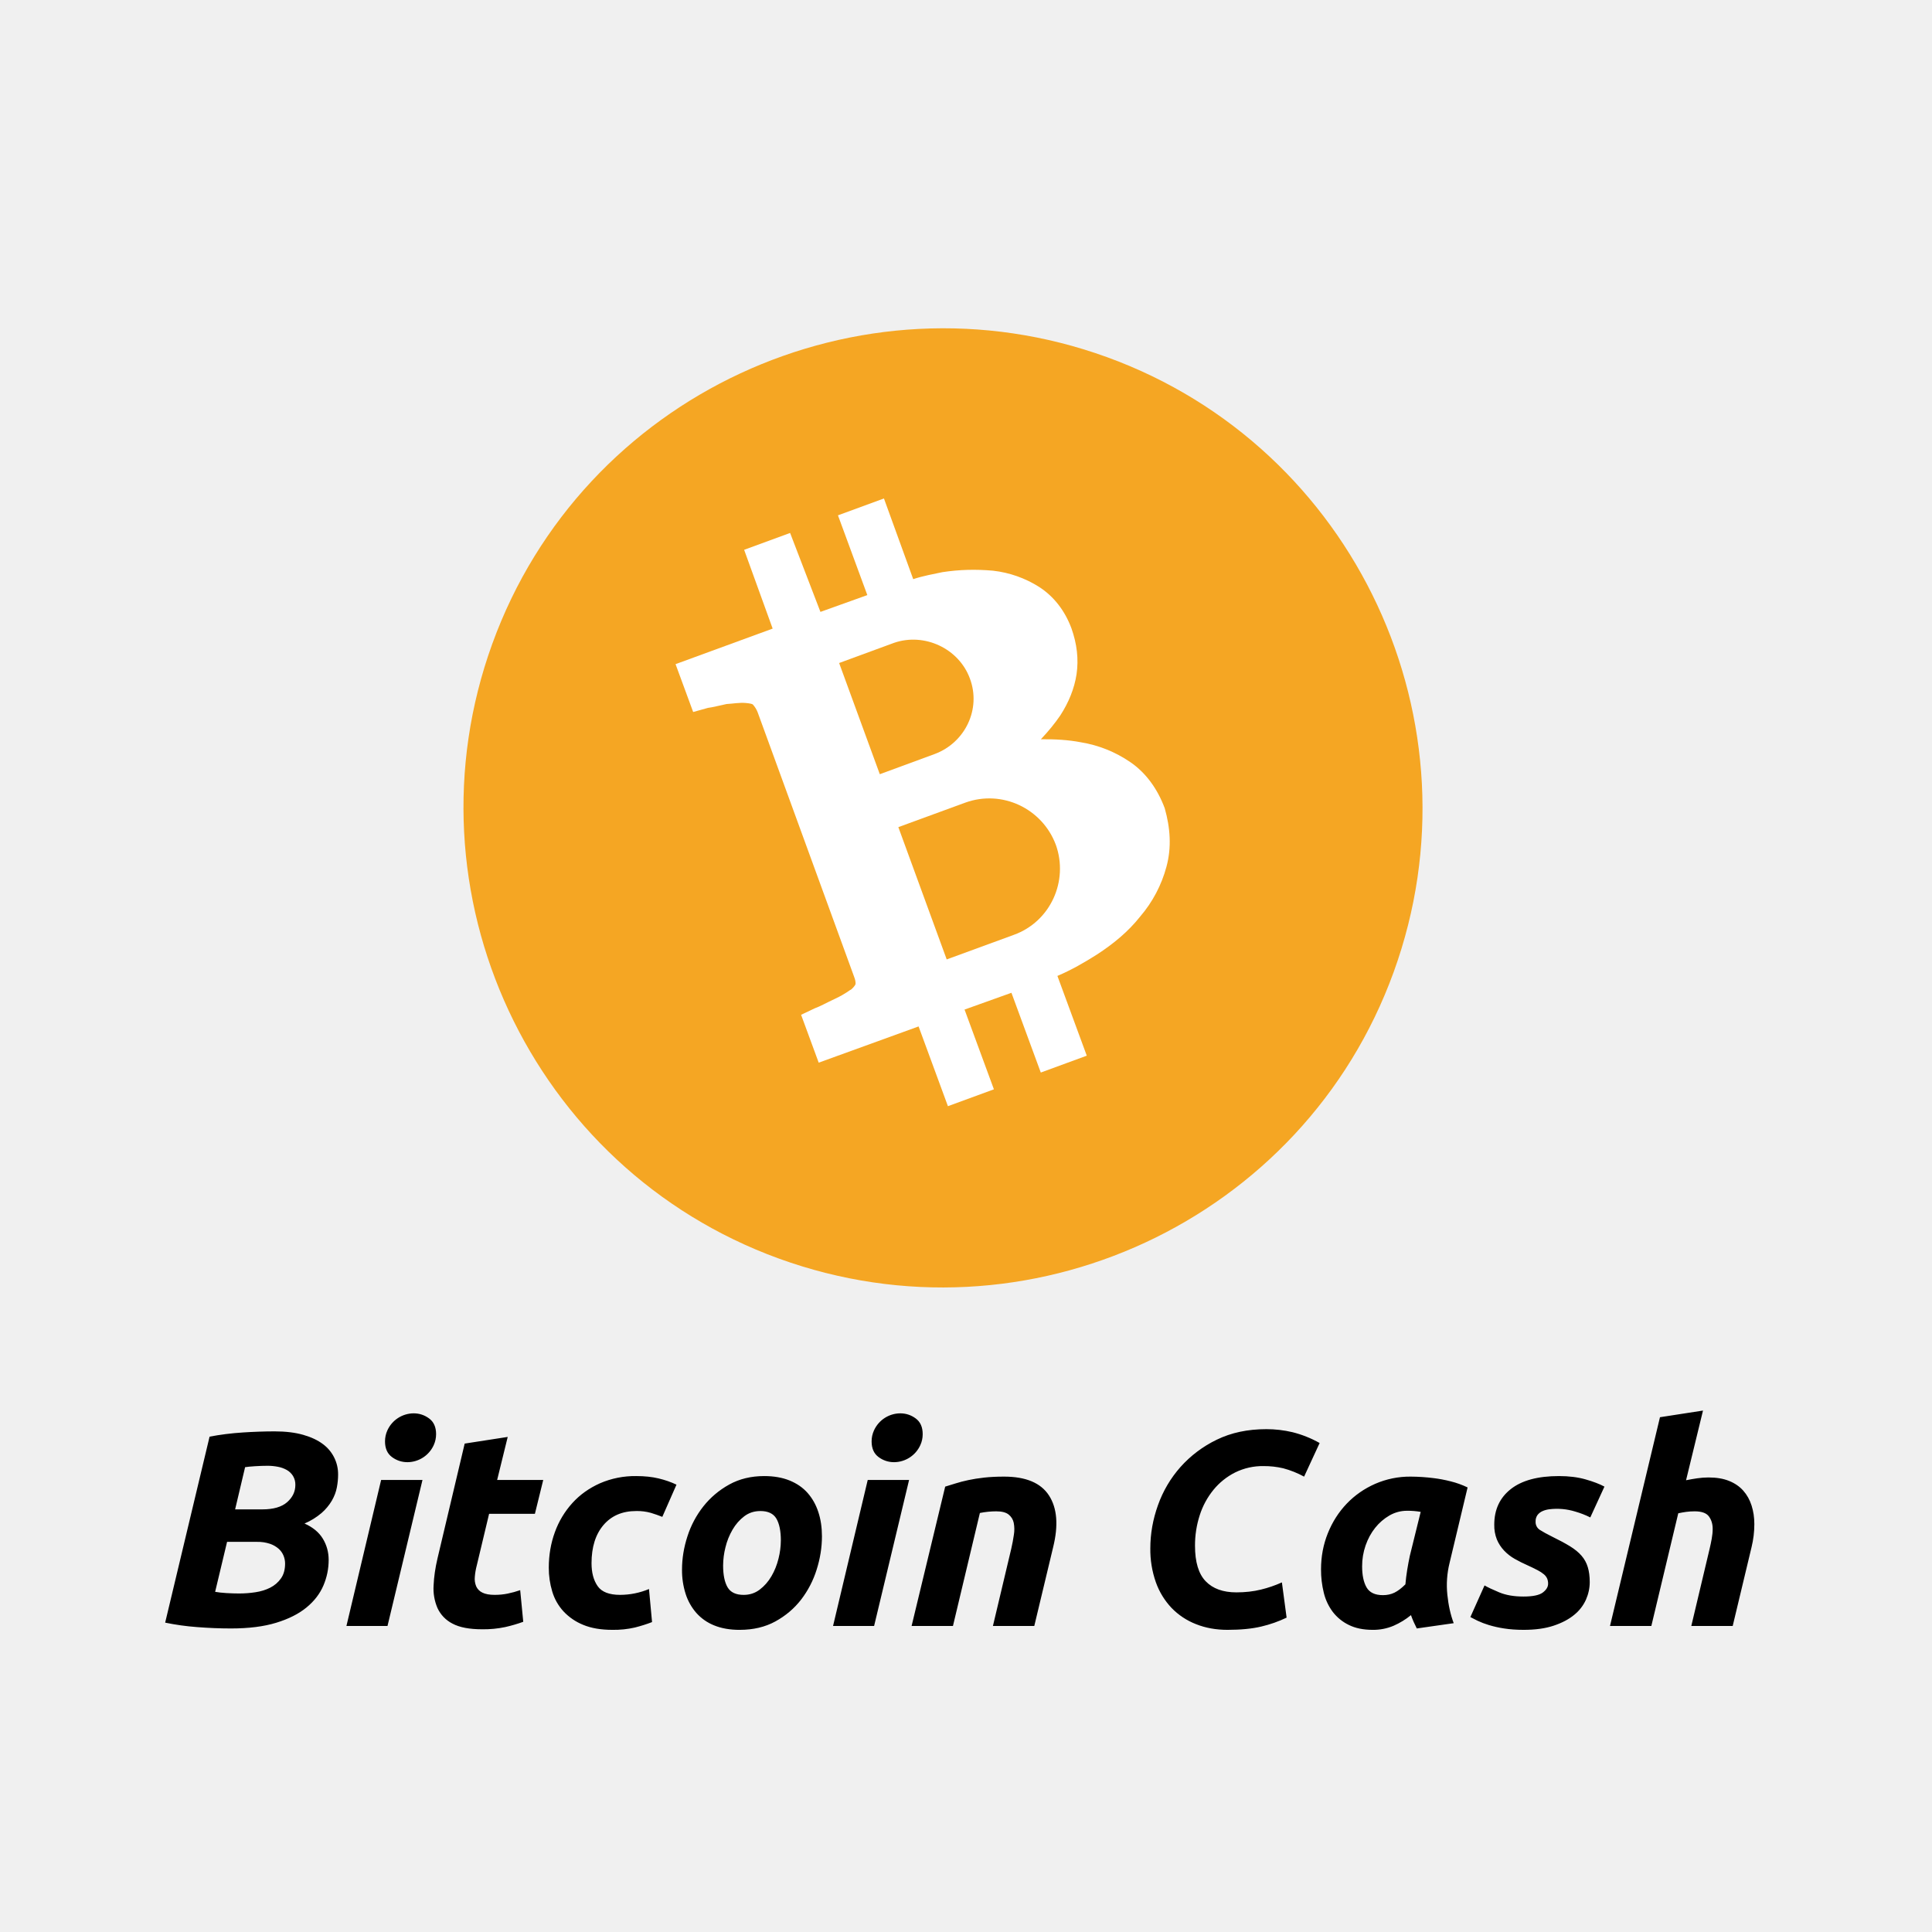
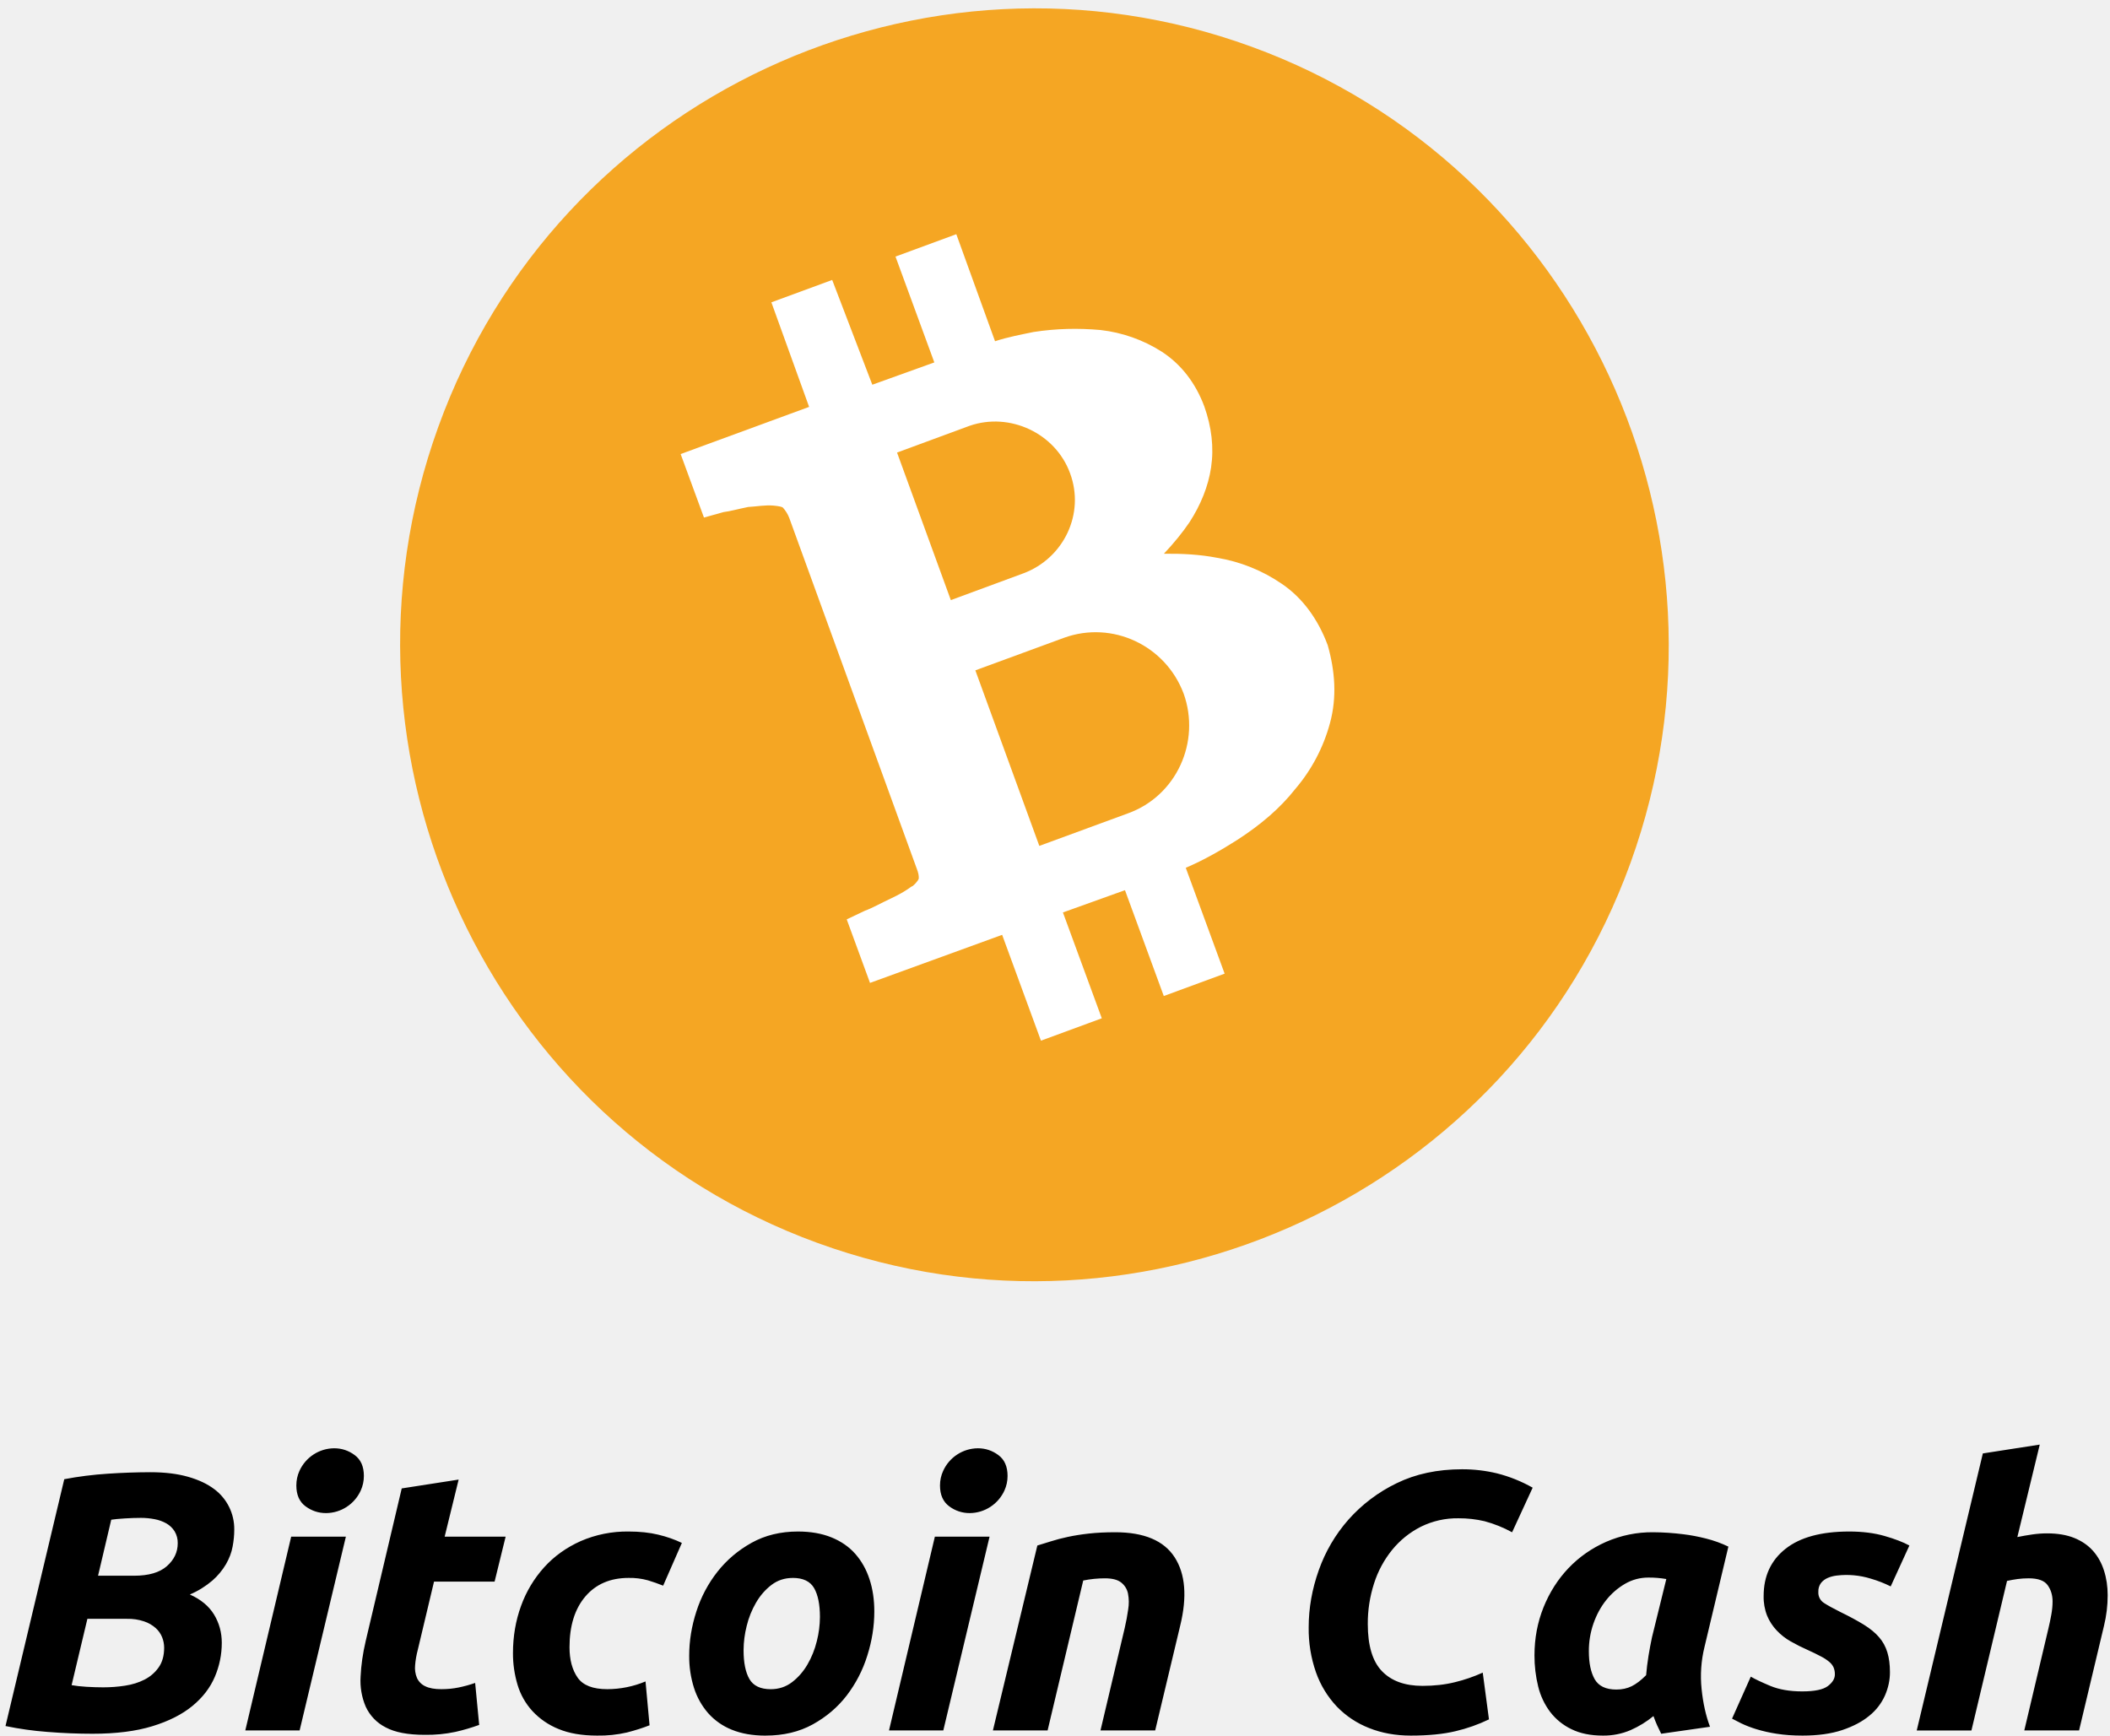
- <svg xmlns="http://www.w3.org/2000/svg" width="96" height="96" viewBox="0 0 96 96">
-   <g fill="none" fill-rule="evenodd">
-     <path d="M11.476 80.917c-.552 0-1.117-.023-1.697-.069a12.206 12.206 0 0 1-1.572-.22l2.207-9.242c.524-.1 1.073-.17 1.648-.207a24.884 24.884 0 0 1 1.58-.055c.551 0 1.027.058 1.427.173.4.114.726.269.98.462a1.856 1.856 0 0 1 .751 1.517c0 .202-.02.414-.062.634-.041.221-.124.44-.248.656a2.5 2.5 0 0 1-.51.613 3.272 3.272 0 0 1-.849.524c.414.184.717.435.91.752.193.317.29.67.29 1.055 0 .442-.087.867-.262 1.276-.175.41-.455.773-.841 1.09-.387.317-.888.57-1.504.758-.616.189-1.365.283-2.248.283zm-.193-4.303l-.593 2.483c.147.027.333.048.558.062.226.013.435.02.628.02.276 0 .55-.02.82-.062.272-.041.515-.117.732-.227.216-.11.393-.262.53-.456.139-.193.208-.44.208-.744a1.05 1.05 0 0 0-.076-.387.923.923 0 0 0-.242-.344 1.27 1.27 0 0 0-.434-.249 1.902 1.902 0 0 0-.642-.096h-1.49zm.4-1.614h1.351c.552 0 .964-.12 1.235-.359.271-.239.407-.524.407-.855a.824.824 0 0 0-.117-.448.872.872 0 0 0-.31-.297 1.435 1.435 0 0 0-.442-.158 2.668 2.668 0 0 0-.51-.049c-.194 0-.4.007-.621.021-.22.014-.386.03-.497.048L11.683 75zm7.572 5.793h-2.041l1.724-7.255h2.055l-1.738 7.255zm.993-8.138c-.285 0-.542-.085-.772-.255-.23-.17-.345-.43-.345-.78 0-.192.04-.374.117-.544a1.443 1.443 0 0 1 1.304-.848c.285 0 .542.085.772.255.23.17.345.43.345.78 0 .192-.04.374-.117.544a1.443 1.443 0 0 1-1.304.848zm2.842-.924l2.138-.331-.525 2.138h2.29l-.414 1.683h-2.276l-.606 2.538c-.056.211-.09.409-.104.593a.974.974 0 0 0 .07.476.631.631 0 0 0 .31.31c.147.073.349.11.606.11.221 0 .435-.02.642-.062a4.74 4.74 0 0 0 .627-.172L26 80.586a7.387 7.387 0 0 1-.897.262 5.16 5.16 0 0 1-1.144.11c-.635 0-1.127-.094-1.476-.282a1.634 1.634 0 0 1-.745-.773 2.445 2.445 0 0 1-.193-1.124c.018-.423.083-.869.193-1.338l1.352-5.71zm4.179 6.166c0-.626.101-1.214.303-1.766a4.348 4.348 0 0 1 .87-1.448c.376-.414.834-.74 1.372-.98a4.384 4.384 0 0 1 1.8-.358c.414 0 .784.039 1.11.117.327.078.623.182.89.31l-.704 1.6a6.977 6.977 0 0 0-.572-.2 2.53 2.53 0 0 0-.724-.09c-.69 0-1.232.233-1.628.697-.395.465-.593 1.097-.593 1.897 0 .469.101.848.304 1.138.202.29.574.434 1.117.434a3.748 3.748 0 0 0 1.434-.29L32.4 80.6c-.257.101-.54.19-.848.269a4.636 4.636 0 0 1-1.124.117c-.57 0-1.053-.083-1.449-.248a2.744 2.744 0 0 1-.979-.669 2.527 2.527 0 0 1-.559-.986 4.045 4.045 0 0 1-.172-1.186zm9.49 3.09c-.488 0-.91-.074-1.27-.221a2.35 2.35 0 0 1-.889-.621 2.681 2.681 0 0 1-.531-.945 3.845 3.845 0 0 1-.18-1.207c0-.552.09-1.103.27-1.655a4.724 4.724 0 0 1 .793-1.49c.35-.441.777-.802 1.282-1.082.506-.28 1.086-.421 1.738-.421.479 0 .9.073 1.262.22.364.148.663.355.897.621.235.267.412.582.531.945.12.363.18.766.18 1.207 0 .552-.088 1.103-.263 1.655a4.783 4.783 0 0 1-.772 1.49c-.34.441-.766.802-1.276 1.083-.51.28-1.101.42-1.772.42zm1.02-5.904c-.303 0-.57.087-.8.262-.23.175-.423.395-.579.662a3.266 3.266 0 0 0-.352.876 3.78 3.78 0 0 0-.117.903c0 .47.074.83.22 1.083.148.253.415.38.8.38.304 0 .57-.088.8-.263.23-.175.424-.395.58-.662.156-.267.274-.558.352-.876a3.78 3.78 0 0 0 .117-.903c0-.47-.074-.83-.22-1.083-.148-.253-.414-.38-.8-.38zm5.655 5.71h-2.04l1.723-7.255h2.055l-1.738 7.255zm.994-8.138a1.27 1.27 0 0 1-.773-.255c-.23-.17-.345-.43-.345-.78 0-.192.04-.374.118-.544a1.443 1.443 0 0 1 1.303-.848c.285 0 .543.085.772.255.23.17.345.43.345.78 0 .192-.039.374-.117.544a1.443 1.443 0 0 1-1.303.848zm2.538 1.214c.156-.046.328-.099.517-.159.188-.06.4-.115.634-.165.235-.05.497-.092.786-.124.29-.032.619-.049.987-.049 1.085 0 1.83.313 2.234.938.405.626.474 1.48.207 2.566l-.938 3.917h-2.055l.91-3.834c.055-.24.1-.472.131-.697a1.69 1.69 0 0 0-.007-.593.701.701 0 0 0-.255-.414c-.133-.106-.338-.158-.614-.158-.266 0-.537.027-.813.082l-1.338 5.614h-2.055l1.669-6.924zm16.965 6.51a6.105 6.105 0 0 1-1.255.442c-.46.11-1.02.165-1.683.165-.57 0-1.092-.094-1.565-.283a3.405 3.405 0 0 1-1.214-.806 3.61 3.61 0 0 1-.78-1.276 4.878 4.878 0 0 1-.275-1.69c0-.717.126-1.43.379-2.138a5.76 5.76 0 0 1 1.117-1.896 5.771 5.771 0 0 1 1.807-1.36c.713-.348 1.533-.523 2.462-.523a5.6 5.6 0 0 1 1.304.152 5.4 5.4 0 0 1 1.344.537l-.772 1.67a4.644 4.644 0 0 0-1.034-.414 4.149 4.149 0 0 0-.98-.11 3.09 3.09 0 0 0-1.414.317 3.316 3.316 0 0 0-1.075.862 3.844 3.844 0 0 0-.683 1.262 4.852 4.852 0 0 0-.235 1.517c0 .81.177 1.398.531 1.765.354.368.862.552 1.524.552.442 0 .849-.046 1.221-.138a5.91 5.91 0 0 0 1.042-.358l.234 1.751zm8.097-2.717a4.58 4.58 0 0 0-.11 1.58c.054.528.16 1 .316 1.413l-1.834.262a9.518 9.518 0 0 1-.152-.317 4.478 4.478 0 0 1-.138-.345 3.68 3.68 0 0 1-.855.524 2.57 2.57 0 0 1-1.048.207c-.46 0-.853-.08-1.18-.241a2.225 2.225 0 0 1-.8-.648 2.602 2.602 0 0 1-.448-.952 4.736 4.736 0 0 1-.138-1.166c0-.634.113-1.232.338-1.793.226-.56.538-1.05.938-1.469.4-.418.872-.747 1.414-.986a4.329 4.329 0 0 1 1.766-.359 9.54 9.54 0 0 1 1.145.076c.266.032.547.085.84.159.295.073.575.175.842.303l-.896 3.752zm-1.435-2.538a3.794 3.794 0 0 0-.676-.055c-.312 0-.604.078-.876.234a2.53 2.53 0 0 0-.71.614c-.202.253-.36.545-.476.876a3.131 3.131 0 0 0-.172 1.035c0 .441.073.79.22 1.048.148.257.419.386.814.386.212 0 .403-.041.573-.124.17-.083.351-.22.544-.414.019-.23.049-.471.09-.724.042-.253.085-.485.131-.697l.538-2.179zm5.104 4.207c.469 0 .79-.067.965-.2.175-.133.262-.278.262-.434a.65.65 0 0 0-.048-.263.595.595 0 0 0-.159-.206 1.648 1.648 0 0 0-.303-.2 8.754 8.754 0 0 0-.497-.242 7.099 7.099 0 0 1-.648-.324 2.255 2.255 0 0 1-.531-.414 1.841 1.841 0 0 1-.359-.551 1.89 1.89 0 0 1-.13-.738c0-.745.273-1.334.82-1.766.547-.432 1.345-.648 2.393-.648.497 0 .938.055 1.324.165.386.11.7.23.938.359l-.703 1.531a4.355 4.355 0 0 0-.745-.29A3.08 3.08 0 0 0 77 74.993c-.124.014-.24.044-.345.09a.638.638 0 0 0-.255.193.525.525 0 0 0-.097.33.46.46 0 0 0 .214.415c.143.092.343.202.6.33.359.175.658.336.897.483.239.148.43.304.572.47.143.165.246.353.31.565.065.211.097.46.097.745 0 .294-.062.584-.186.869a2.04 2.04 0 0 1-.586.758c-.267.221-.607.4-1.021.538-.414.138-.91.207-1.49.207-.358 0-.682-.023-.972-.069a5.45 5.45 0 0 1-.766-.172 4.1 4.1 0 0 1-.558-.214 7.55 7.55 0 0 1-.352-.18l.704-1.572c.156.092.4.207.73.345.332.138.732.207 1.2.207zm9.2-5.917c.395 0 .735.057 1.02.172.285.115.52.276.704.483.184.207.322.453.413.738.092.285.138.593.138.924 0 .386-.046.768-.138 1.145l-.937 3.917H84.04l.91-3.834c.038-.157.072-.322.104-.497s.048-.34.048-.496c0-.24-.062-.444-.186-.614-.124-.17-.36-.255-.71-.255-.147 0-.287.009-.42.027a5.391 5.391 0 0 0-.394.07l-1.338 5.6H80l2.483-10.373 2.138-.331-.842 3.462c.184-.037.37-.07.559-.097.188-.027.375-.041.559-.041z" fill="#000" />
-     <path d="M55.01 17.748c-12.333-4.482-26.066 1.876-30.548 14.241-4.482 12.366 1.908 26.067 14.241 30.549 12.334 4.482 26.067-1.876 30.549-14.241C73.734 35.93 67.344 22.23 55.01 17.748z" fill="#F5A623" fill-rule="nonzero" />
-     <path d="M57.958 43.077a6.313 6.313 0 0 1-1.299 2.46c-.583.738-1.314 1.35-2.175 1.907-.597.377-1.238.75-1.942 1.049l1.459 3.963-2.285.838-1.458-3.963-2.33.834 1.459 3.963-2.285.838-1.458-3.963-4.963 1.8-.875-2.379.682-.323c.256-.09.565-.267 1.012-.476.565-.266.715-.434.784-.45.195-.164.227-.274.227-.274.008-.09-.005-.203-.079-.39l-4.786-13.122a1.234 1.234 0 0 0-.237-.382c-.02-.024-.13-.057-.354-.076-.314-.028-.635.035-.953.052-.39.079-.691.165-.919.19l-.74.206-.875-2.378 4.825-1.766-1.417-3.915 2.284-.838 1.507 3.923 2.33-.835-1.459-3.963 2.285-.838 1.454 4.008c.488-.16.993-.251 1.452-.347.846-.129 1.66-.148 2.511-.073a5.41 5.41 0 0 1 2.298.81c.726.47 1.274 1.172 1.603 2.058.271.768.363 1.521.252 2.279-.108.712-.394 1.41-.811 2.05-.26.383-.588.783-.961 1.179.7-.006 1.351.028 1.995.152a6.06 6.06 0 0 1 2.441.98c.767.52 1.352 1.315 1.717 2.294.276.972.349 1.949.084 2.918z" fill="#FFF" />
-     <path d="M52.46 41.965c.653 1.817-.269 3.835-2.086 4.488l-3.333 1.22-2.403-6.573 3.333-1.22c1.817-.654 3.81.288 4.488 2.085zm-4.266-8.248c.567 1.516-.233 3.183-1.75 3.75l-2.727 1.003-2.021-5.525 2.727-1.002c1.513-.522 3.225.282 3.771 1.774z" fill="#F5A623" fill-rule="nonzero" />
+ <svg xmlns="http://www.w3.org/2000/svg" width="79px" height="65px" viewBox="0 0 79 65" version="1.1">
+   <defs />
+   <g id="🤼‍♂️-Playground" stroke="none" stroke-width="1" fill="none" fill-rule="evenodd">
+     <g id="Artboard" transform="translate(-387, -518)" fill-rule="nonzero">
+       <g id="bitcoin_cash" transform="translate(387, 518)">
+         <path d="M3.465,64.917 C2.914,64.917 2.351,64.894 1.773,64.848 C1.247,64.809 0.723,64.735 0.206,64.628 L2.406,55.386 C2.928,55.286 3.476,55.216 4.049,55.179 C4.573,55.144 5.098,55.126 5.624,55.124 C6.173,55.124 6.647,55.182 7.046,55.297 C7.445,55.411 7.77,55.566 8.023,55.759 C8.501,56.114 8.779,56.679 8.771,57.276 C8.771,57.478 8.751,57.69 8.709,57.91 C8.669,58.131 8.586,58.35 8.462,58.566 C8.327,58.796 8.155,59.003 7.954,59.179 C7.7,59.396 7.415,59.573 7.108,59.703 C7.52,59.887 7.822,60.138 8.015,60.455 C8.207,60.772 8.304,61.125 8.304,61.51 C8.304,61.952 8.217,62.377 8.043,62.786 C7.868,63.196 7.589,63.559 7.204,63.876 C6.819,64.193 6.319,64.446 5.705,64.634 C5.091,64.823 4.345,64.917 3.465,64.917 Z M3.272,60.614 L2.681,63.097 C2.828,63.124 3.013,63.145 3.237,63.159 C3.463,63.172 3.671,63.179 3.863,63.179 C4.138,63.179 4.412,63.159 4.681,63.117 C4.952,63.076 5.194,63 5.41,62.89 C5.626,62.78 5.802,62.628 5.939,62.434 C6.077,62.241 6.146,61.994 6.146,61.69 C6.145,61.557 6.119,61.426 6.07,61.303 C6.017,61.171 5.935,61.054 5.829,60.959 C5.703,60.848 5.556,60.763 5.396,60.71 C5.19,60.641 4.974,60.609 4.756,60.614 L3.271,60.614 L3.272,60.614 Z M3.671,59 L5.018,59 C5.568,59 5.978,58.88 6.248,58.641 C6.519,58.402 6.654,58.117 6.654,57.786 C6.659,57.629 6.618,57.473 6.538,57.338 C6.461,57.215 6.355,57.113 6.229,57.041 C6.091,56.964 5.943,56.911 5.788,56.883 C5.621,56.85 5.45,56.834 5.28,56.834 C5.086,56.834 4.881,56.841 4.661,56.855 C4.441,56.869 4.276,56.885 4.165,56.903 L3.671,59 Z M11.218,64.793 L9.184,64.793 L10.902,57.538 L12.95,57.538 L11.218,64.793 Z M12.208,56.655 C11.924,56.655 11.668,56.57 11.438,56.4 C11.209,56.23 11.095,55.97 11.095,55.62 C11.095,55.428 11.134,55.246 11.211,55.076 C11.443,54.563 11.95,54.232 12.511,54.228 C12.795,54.228 13.051,54.313 13.28,54.483 C13.51,54.653 13.624,54.913 13.624,55.263 C13.624,55.455 13.584,55.637 13.508,55.807 C13.276,56.32 12.769,56.651 12.208,56.655 Z M15.041,55.731 L17.172,55.4 L16.648,57.538 L18.931,57.538 L18.518,59.221 L16.25,59.221 L15.646,61.759 C15.59,61.97 15.556,62.168 15.542,62.352 C15.525,62.514 15.549,62.678 15.612,62.828 C15.675,62.965 15.784,63.075 15.921,63.138 C16.067,63.211 16.269,63.248 16.525,63.248 C16.745,63.248 16.958,63.228 17.165,63.186 C17.377,63.143 17.585,63.086 17.79,63.014 L17.941,64.586 C17.649,64.692 17.35,64.78 17.047,64.848 C16.672,64.927 16.29,64.964 15.907,64.958 C15.274,64.958 14.783,64.864 14.436,64.676 C14.108,64.51 13.847,64.237 13.693,63.903 C13.542,63.549 13.476,63.164 13.501,62.779 C13.519,62.356 13.583,61.91 13.693,61.441 L15.041,55.731 Z M19.206,61.897 C19.206,61.271 19.307,60.683 19.508,60.131 C19.7,59.596 19.995,59.104 20.375,58.683 C20.75,58.269 21.206,57.943 21.743,57.703 C22.309,57.458 22.92,57.336 23.537,57.345 C23.949,57.345 24.318,57.384 24.643,57.462 C24.969,57.54 25.264,57.644 25.53,57.772 L24.829,59.372 C24.641,59.297 24.451,59.23 24.258,59.172 C24.023,59.107 23.78,59.077 23.537,59.082 C22.849,59.082 22.309,59.315 21.914,59.779 C21.52,60.244 21.323,60.876 21.323,61.676 C21.323,62.145 21.424,62.524 21.626,62.814 C21.827,63.104 22.198,63.248 22.739,63.248 C23.23,63.246 23.716,63.148 24.169,62.958 L24.32,64.6 C24.064,64.701 23.782,64.79 23.475,64.869 C23.108,64.954 22.731,64.993 22.355,64.986 C21.787,64.986 21.305,64.903 20.91,64.738 C20.54,64.589 20.207,64.361 19.935,64.069 C19.677,63.787 19.486,63.45 19.377,63.083 C19.262,62.698 19.204,62.299 19.206,61.897 Z M28.665,64.987 C28.179,64.987 27.758,64.913 27.399,64.766 C27.06,64.631 26.756,64.418 26.513,64.145 C26.274,63.869 26.094,63.548 25.984,63.2 C25.86,62.81 25.8,62.402 25.804,61.993 C25.804,61.441 25.894,60.89 26.073,60.338 C26.246,59.798 26.513,59.293 26.864,58.848 C27.213,58.407 27.638,58.046 28.142,57.766 C28.646,57.486 29.224,57.345 29.874,57.345 C30.351,57.345 30.771,57.418 31.132,57.565 C31.495,57.713 31.793,57.92 32.026,58.186 C32.26,58.453 32.437,58.768 32.555,59.131 C32.675,59.494 32.735,59.897 32.735,60.338 C32.735,60.89 32.647,61.441 32.472,61.993 C32.305,62.531 32.045,63.036 31.703,63.483 C31.364,63.924 30.939,64.285 30.431,64.566 C29.923,64.846 29.334,64.986 28.665,64.986 L28.665,64.987 Z M29.682,59.083 C29.38,59.083 29.113,59.17 28.884,59.345 C28.655,59.52 28.463,59.74 28.307,60.007 C28.148,60.28 28.03,60.575 27.956,60.883 C27.881,61.178 27.842,61.481 27.84,61.786 C27.84,62.256 27.913,62.616 28.059,62.869 C28.206,63.122 28.473,63.249 28.856,63.249 C29.159,63.249 29.424,63.161 29.654,62.986 C29.883,62.811 30.076,62.591 30.232,62.324 C30.387,62.057 30.505,61.766 30.583,61.448 C30.658,61.153 30.697,60.85 30.699,60.545 C30.699,60.075 30.625,59.715 30.48,59.462 C30.332,59.209 30.067,59.082 29.683,59.082 L29.682,59.083 Z M35.318,64.793 L33.285,64.793 L35.002,57.538 L37.05,57.538 L35.318,64.793 Z M36.309,56.655 C36.031,56.657 35.76,56.568 35.538,56.4 C35.309,56.23 35.194,55.97 35.194,55.62 C35.194,55.428 35.234,55.246 35.312,55.076 C35.543,54.564 36.05,54.233 36.611,54.228 C36.895,54.228 37.152,54.313 37.38,54.483 C37.61,54.653 37.724,54.913 37.724,55.263 C37.724,55.455 37.685,55.637 37.608,55.807 C37.376,56.319 36.869,56.65 36.309,56.655 Z M38.839,57.869 C38.994,57.823 39.165,57.77 39.354,57.71 C39.541,57.65 39.753,57.595 39.986,57.545 C40.22,57.495 40.481,57.453 40.769,57.421 C41.058,57.389 41.386,57.372 41.753,57.372 C42.834,57.372 43.577,57.685 43.98,58.31 C44.383,58.936 44.452,59.79 44.186,60.876 L43.251,64.793 L41.203,64.793 L42.11,60.959 C42.165,60.719 42.209,60.487 42.24,60.262 C42.273,60.065 42.271,59.865 42.233,59.669 C42.201,59.505 42.11,59.358 41.979,59.255 C41.847,59.149 41.642,59.097 41.367,59.097 C41.102,59.097 40.832,59.124 40.557,59.179 L39.223,64.793 L37.175,64.793 L38.839,57.869 Z M55.748,64.379 C55.348,64.572 54.929,64.72 54.497,64.821 C54.039,64.931 53.48,64.986 52.82,64.986 C52.252,64.986 51.731,64.892 51.26,64.703 C50.803,64.525 50.39,64.25 50.05,63.897 C49.705,63.531 49.44,63.096 49.272,62.621 C49.082,62.078 48.99,61.506 48.998,60.931 C48.998,60.214 49.124,59.501 49.376,58.793 C49.622,58.095 50,57.451 50.489,56.897 C50.994,56.329 51.607,55.867 52.29,55.537 C53.001,55.189 53.818,55.014 54.744,55.014 C55.182,55.013 55.618,55.064 56.044,55.166 C56.513,55.284 56.963,55.465 57.384,55.703 L56.614,57.373 C56.288,57.194 55.942,57.055 55.584,56.959 C55.264,56.884 54.936,56.847 54.607,56.849 C54.119,56.841 53.636,56.95 53.197,57.166 C52.784,57.375 52.419,57.669 52.126,58.028 C51.822,58.402 51.591,58.83 51.445,59.29 C51.287,59.78 51.208,60.292 51.211,60.807 C51.211,61.617 51.387,62.205 51.74,62.572 C52.093,62.94 52.599,63.124 53.259,63.124 C53.7,63.124 54.105,63.078 54.476,62.986 C54.833,62.899 55.18,62.78 55.515,62.628 L55.748,64.379 Z M63.819,61.662 C63.691,62.178 63.654,62.713 63.709,63.242 C63.763,63.77 63.868,64.242 64.024,64.655 L62.196,64.917 C62.143,64.812 62.093,64.707 62.044,64.6 C61.994,64.487 61.948,64.372 61.907,64.255 C61.648,64.468 61.361,64.644 61.055,64.779 C60.725,64.921 60.369,64.991 60.01,64.986 C59.552,64.986 59.16,64.906 58.834,64.745 C58.521,64.595 58.248,64.373 58.037,64.097 C57.825,63.813 57.673,63.49 57.59,63.145 C57.496,62.764 57.45,62.372 57.452,61.979 C57.452,61.345 57.565,60.747 57.789,60.186 C58.015,59.626 58.326,59.136 58.724,58.717 C59.123,58.299 59.593,57.97 60.134,57.731 C60.689,57.489 61.289,57.366 61.894,57.372 C62.275,57.374 62.657,57.4 63.035,57.448 C63.3,57.48 63.58,57.533 63.872,57.607 C64.166,57.68 64.446,57.782 64.712,57.91 L63.819,61.662 Z M62.388,59.124 C62.166,59.086 61.94,59.067 61.714,59.069 C61.403,59.069 61.112,59.147 60.841,59.303 C60.569,59.462 60.329,59.67 60.134,59.917 C59.932,60.17 59.775,60.462 59.659,60.793 C59.544,61.126 59.486,61.476 59.488,61.828 C59.488,62.269 59.561,62.618 59.707,62.876 C59.855,63.133 60.125,63.262 60.518,63.262 C60.73,63.262 60.92,63.221 61.09,63.138 C61.259,63.055 61.439,62.918 61.632,62.724 C61.651,62.494 61.681,62.253 61.721,62 C61.763,61.747 61.806,61.515 61.852,61.303 L62.388,59.124 Z M67.476,63.331 C67.943,63.331 68.263,63.264 68.437,63.131 C68.612,62.998 68.699,62.853 68.699,62.697 C68.701,62.607 68.685,62.517 68.651,62.434 C68.614,62.354 68.56,62.284 68.492,62.228 C68.399,62.15 68.298,62.083 68.19,62.028 C68.028,61.942 67.862,61.861 67.695,61.786 C67.474,61.689 67.259,61.581 67.049,61.462 C66.853,61.351 66.674,61.212 66.52,61.048 C66.368,60.887 66.247,60.701 66.162,60.497 C66.07,60.262 66.026,60.011 66.032,59.759 C66.032,59.014 66.304,58.425 66.85,57.993 C67.395,57.561 68.19,57.345 69.235,57.345 C69.73,57.345 70.17,57.4 70.554,57.51 C70.939,57.62 71.252,57.74 71.489,57.869 L70.789,59.4 C70.551,59.281 70.302,59.184 70.046,59.11 C69.635,58.982 69.202,58.942 68.774,58.993 C68.651,59.007 68.535,59.037 68.43,59.083 C68.331,59.125 68.243,59.191 68.176,59.276 C68.108,59.372 68.074,59.488 68.08,59.606 C68.07,59.773 68.152,59.932 68.293,60.021 C68.435,60.113 68.635,60.223 68.891,60.351 C69.249,60.526 69.547,60.687 69.785,60.834 C70.023,60.982 70.214,61.138 70.355,61.304 C70.498,61.469 70.6,61.657 70.664,61.869 C70.729,62.08 70.761,62.329 70.761,62.614 C70.761,62.908 70.699,63.198 70.575,63.483 C70.443,63.779 70.243,64.038 69.991,64.241 C69.725,64.462 69.386,64.641 68.974,64.779 C68.561,64.917 68.067,64.986 67.489,64.986 C67.132,64.986 66.809,64.963 66.52,64.917 C66.261,64.878 66.006,64.821 65.756,64.745 C65.566,64.687 65.38,64.616 65.2,64.531 C65.082,64.474 64.965,64.414 64.849,64.351 L65.551,62.779 C65.706,62.871 65.95,62.986 66.278,63.124 C66.609,63.262 67.008,63.331 67.475,63.331 L67.476,63.331 Z M76.645,57.414 C77.039,57.414 77.378,57.471 77.662,57.586 C77.946,57.701 78.18,57.862 78.364,58.069 C78.547,58.276 78.685,58.522 78.775,58.807 C78.867,59.092 78.913,59.4 78.913,59.731 C78.913,60.117 78.867,60.499 78.775,60.876 L77.842,64.793 L75.791,64.793 L76.698,60.959 C76.736,60.802 76.77,60.637 76.802,60.462 C76.834,60.287 76.85,60.122 76.85,59.966 C76.85,59.726 76.788,59.522 76.664,59.352 C76.541,59.182 76.306,59.097 75.957,59.097 C75.81,59.097 75.671,59.106 75.538,59.124 C75.406,59.142 75.275,59.166 75.145,59.194 L73.812,64.794 L71.764,64.794 L74.239,54.421 L76.37,54.09 L75.531,57.552 C75.715,57.515 75.9,57.482 76.088,57.455 C76.276,57.428 76.462,57.414 76.645,57.414 Z" id="Shape" fill="#000000" />
+         <path d="M46.856,1.748 C34.564,-2.734 20.875,3.624 16.408,15.989 C11.941,28.355 18.31,42.056 30.603,46.538 C42.896,51.02 56.584,44.662 61.052,32.297 C65.519,19.93 59.15,6.23 46.856,1.748 Z" id="Shape" fill="#F5A623" />
+         <path d="M49.795,27.077 C49.551,27.983 49.108,28.824 48.5,29.537 C47.919,30.275 47.19,30.887 46.332,31.444 C45.737,31.821 45.098,32.194 44.396,32.493 L45.851,36.456 L43.573,37.294 L42.12,33.331 L39.797,34.165 L41.252,38.128 L38.974,38.966 L37.521,35.003 L32.574,36.803 L31.702,34.424 L32.382,34.101 C32.637,34.011 32.945,33.834 33.39,33.625 C33.954,33.359 34.103,33.191 34.172,33.175 C34.366,33.011 34.398,32.901 34.398,32.901 C34.406,32.811 34.393,32.698 34.319,32.511 L29.549,19.389 C29.494,19.248 29.414,19.119 29.313,19.007 C29.293,18.983 29.183,18.95 28.96,18.931 C28.647,18.903 28.327,18.966 28.01,18.983 C27.621,19.062 27.321,19.148 27.094,19.173 L26.357,19.379 L25.484,17.001 L30.294,15.235 L28.881,11.32 L31.158,10.482 L32.66,14.405 L34.982,13.57 L33.528,9.607 L35.805,8.769 L37.255,12.777 C37.741,12.617 38.244,12.526 38.702,12.43 C39.545,12.301 40.357,12.282 41.205,12.357 C42.02,12.449 42.803,12.726 43.495,13.167 C44.219,13.637 44.765,14.339 45.093,15.225 C45.363,15.993 45.455,16.746 45.344,17.504 C45.237,18.216 44.951,18.914 44.536,19.554 C44.277,19.937 43.95,20.337 43.578,20.733 C44.276,20.727 44.925,20.761 45.566,20.885 C46.439,21.029 47.27,21.364 47.999,21.865 C48.764,22.385 49.347,23.18 49.711,24.159 C49.986,25.131 50.059,26.108 49.795,27.077 Z" id="Shape" fill="#FFFFFF" />
+         <path d="M44.315,25.965 C44.965,27.782 44.046,29.8 42.235,30.453 L38.913,31.673 L36.518,25.1 L39.84,23.88 C41.651,23.226 43.638,24.168 44.314,25.965 L44.315,25.965 Z M40.063,17.717 C40.628,19.233 39.83,20.9 38.318,21.467 L35.6,22.47 L33.586,16.945 L36.304,15.943 C37.812,15.421 39.518,16.225 40.063,17.717 Z" id="Shape" fill="#F5A623" />
+       </g>
+     </g>
  </g>
</svg>
